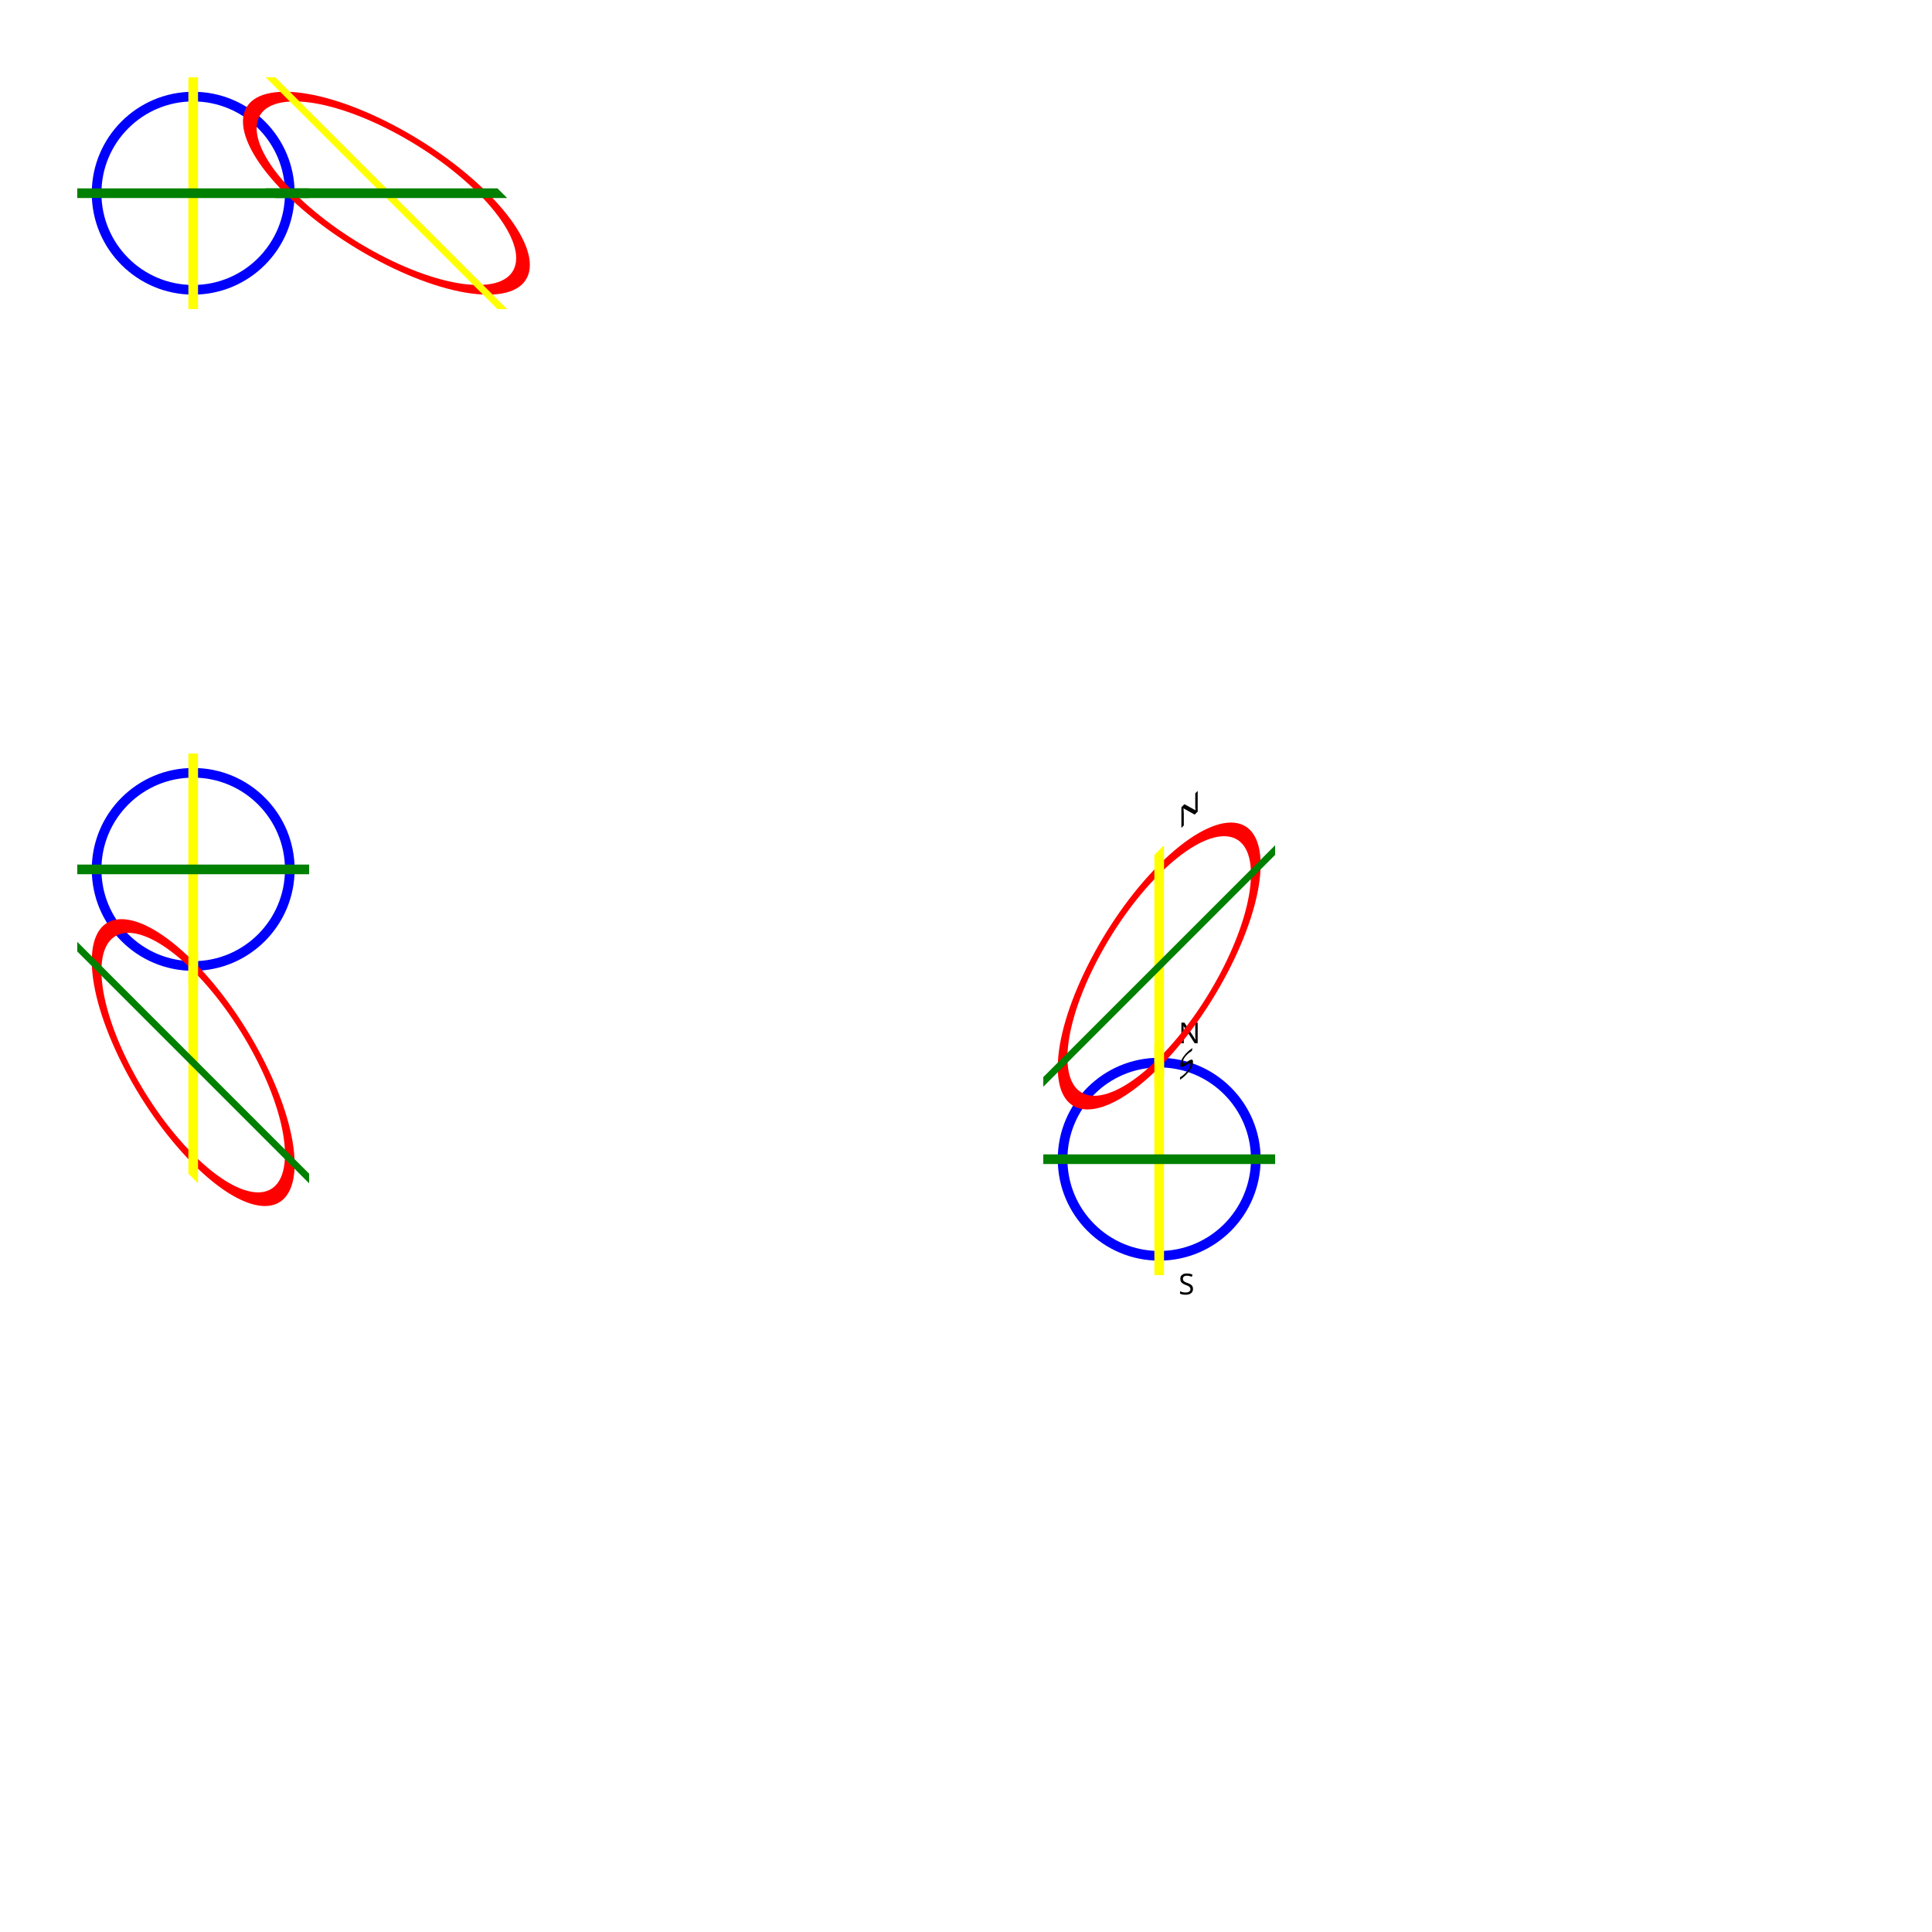
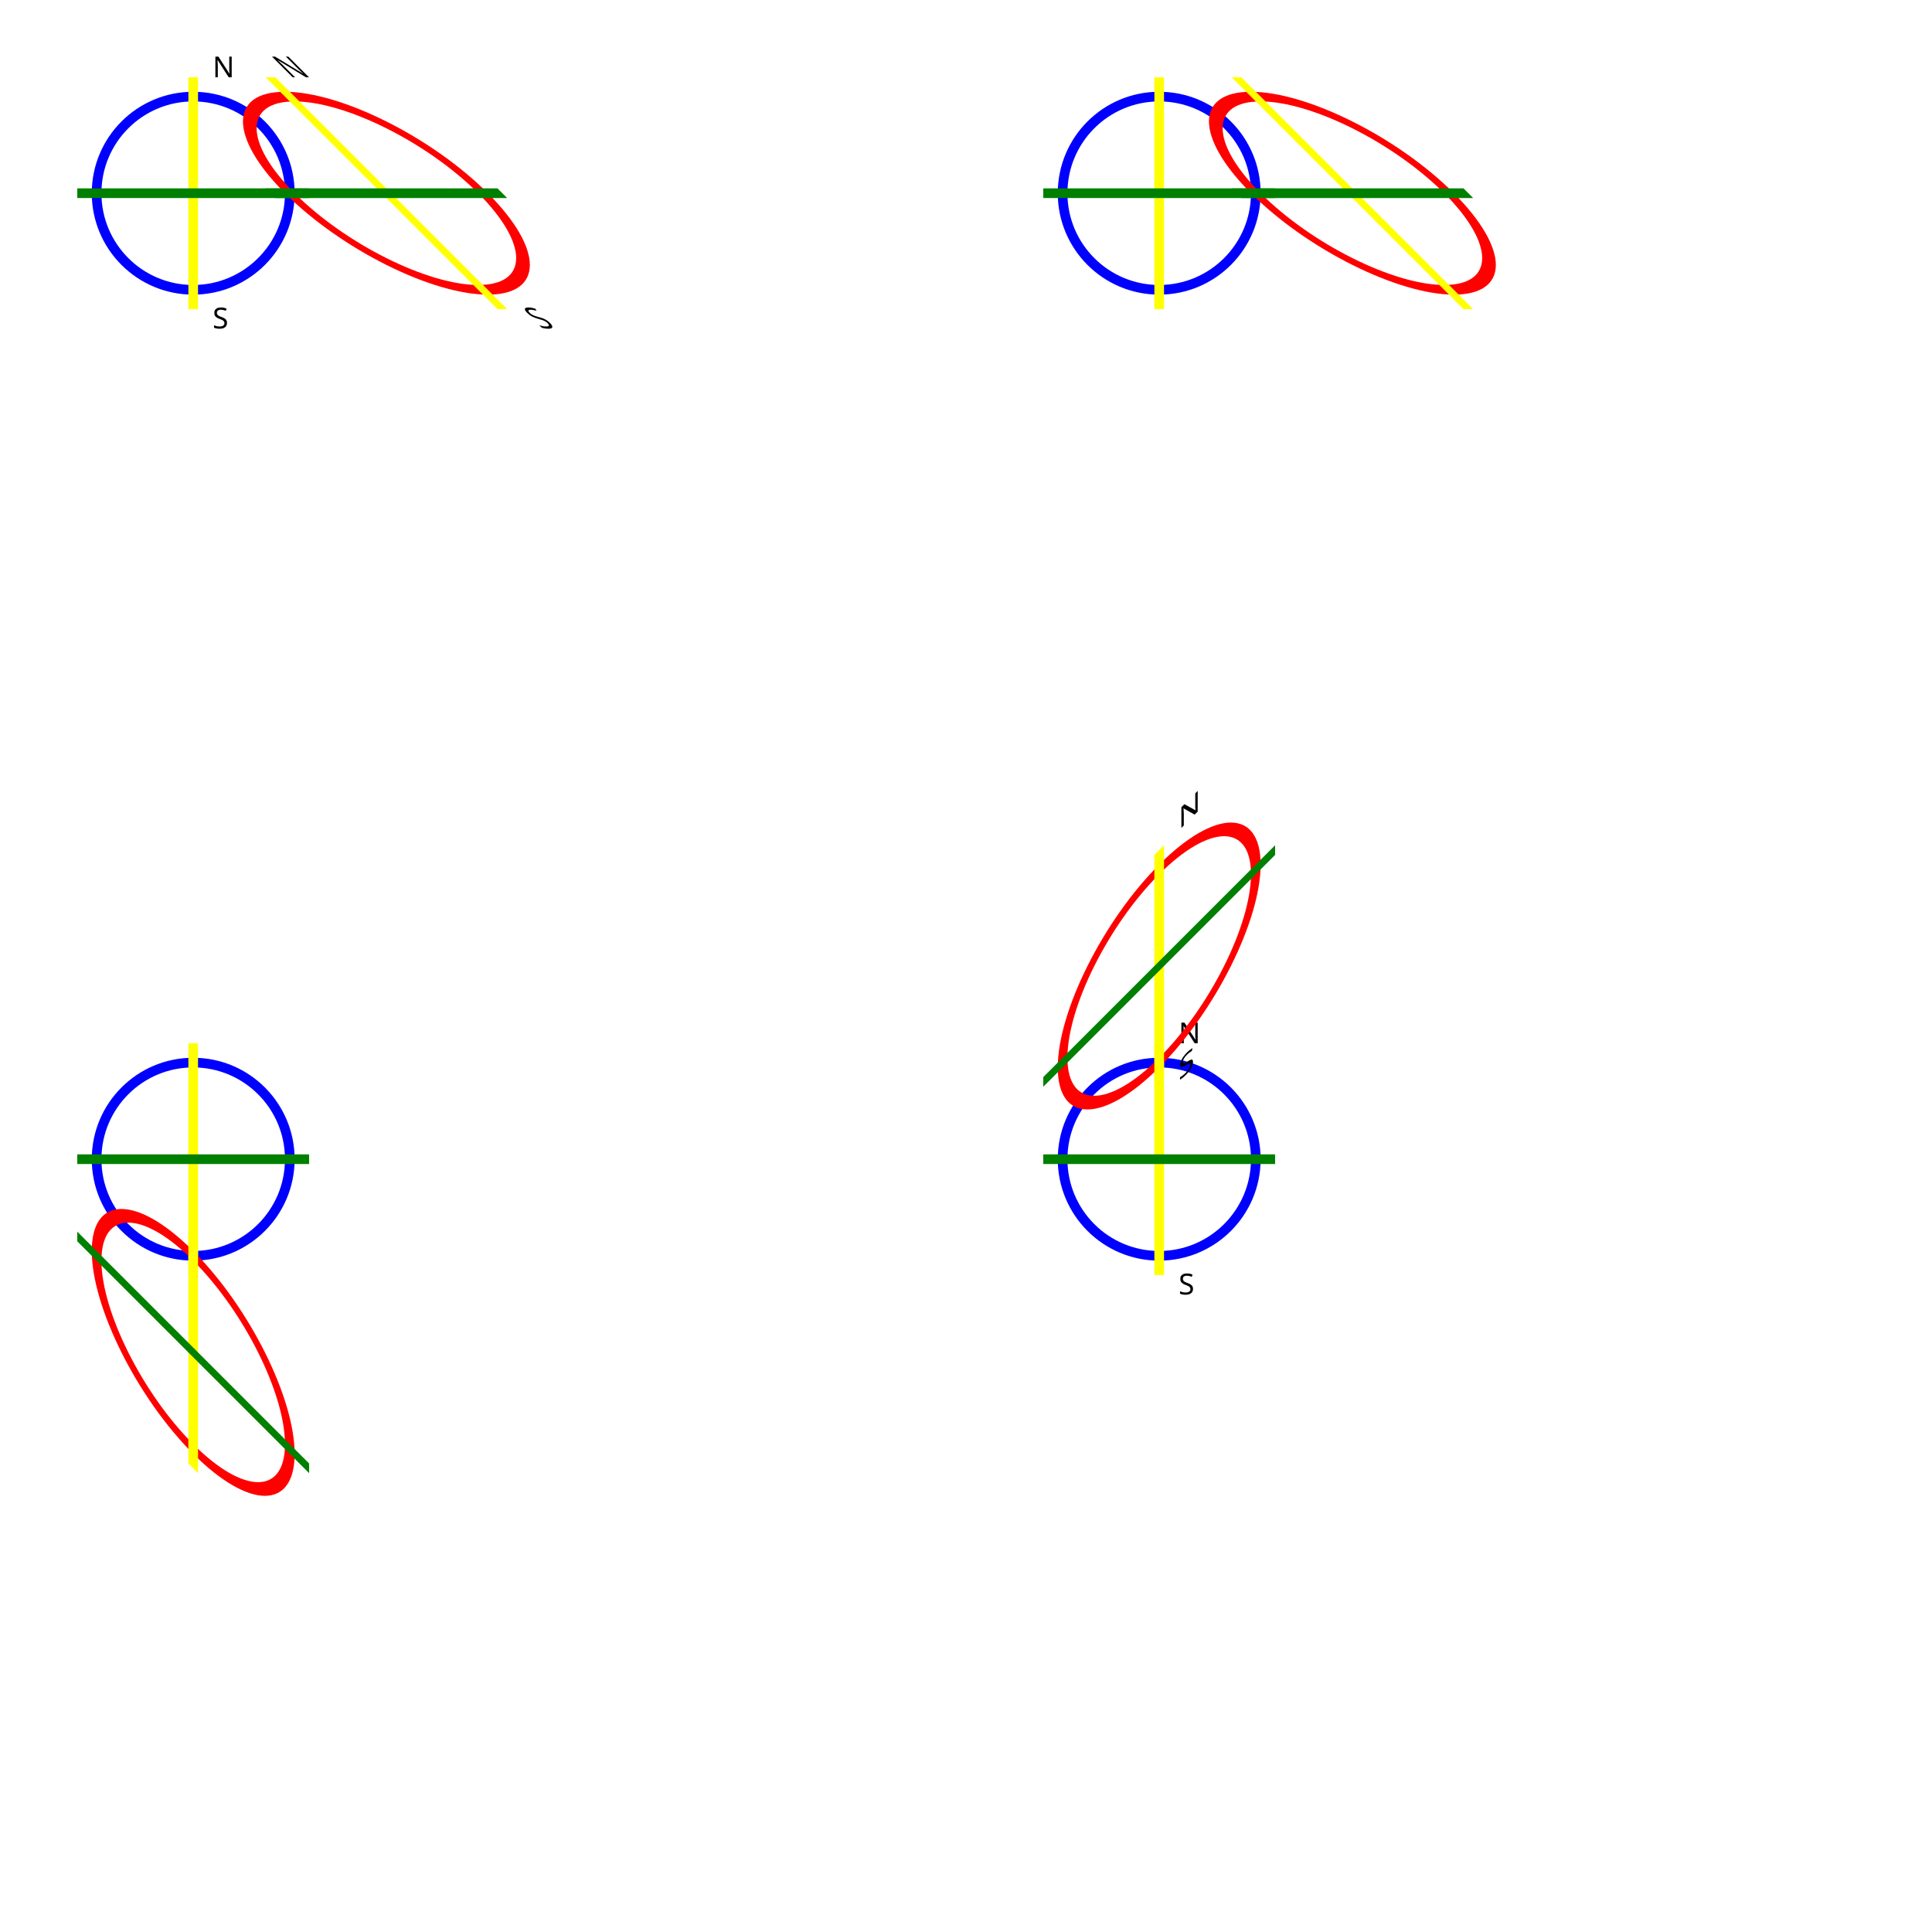
<svg xmlns="http://www.w3.org/2000/svg" viewBox="0 0 200 200">
  <style>
    .text_style {
      font: 3px sans-serif;
      fill: black;
    }
-     </style>
+   </style>
  <g fill="none">
+     <g>
+       <circle cx="20" cy="20" r="10" stroke="blue" />
+       <line x1="20" y1="8" x2="20" y2="32" stroke="yellow" />
+       <line x1="8" y1="20" x2="32" y2="20" stroke="green" />
+       <text x="22" y="8" class="text_style">N</text>
+       <text x="22" y="34" class="text_style">S</text>
+       <text x="22" y="38" id="textDisplay0" />
+     </g>
+     <g id="controlTransform0" transform="matrix(1,0,1,1,0,0)">
+       <circle cx="20" cy="20" r="10" stroke="red" />
+       <line x1="20" y1="8" x2="20" y2="32" stroke="yellow" />
+       <line x1="8" y1="20" x2="32" y2="20" stroke="green" />
+       <text x="22" y="8" class="text_style">N</text>
+       <text x="22" y="34" class="text_style">S</text>
+     </g>
+   </g>
+   <g fill="none" transform="translate(100)">
    <g>
      <text x="22" y="8">N</text>
      <circle cx="20" cy="20" r="10" stroke="blue" />
      <line x1="20" y1="8" x2="20" y2="32" stroke="yellow" />
      <line x1="8" y1="20" x2="32" y2="20" stroke="green" />
    </g>
    <g transform="matrix(1,0,1,1,0,0)">
      <circle cx="20" cy="20" r="10" stroke="red" />
      <text x="22" y="8">N</text>
      <line x1="20" y1="8" x2="20" y2="32" stroke="yellow" />
      <line x1="8" y1="20" x2="32" y2="20" stroke="green" />
    </g>
  </g>
-   <g fill="none" transform="translate(0, 70)">
+   <g fill="none" transform="translate(0, 100)">
    <g>
      <circle cx="20" cy="20" r="10" stroke="blue" />
      <line x1="20" y1="8" x2="20" y2="32" stroke="yellow" />
      <line x1="8" y1="20" x2="32" y2="20" stroke="green" />
    </g>
    <g transform="matrix(1,1,0,1,0,0)">
      <circle cx="20" cy="20" r="10" stroke="red" />
      <line x1="20" y1="8" x2="20" y2="32" stroke="yellow" />
      <line x1="8" y1="20" x2="32" y2="20" stroke="green" />
    </g>
  </g>
  <g fill="none" transform="translate(100,100)">
    <g>
      <circle cx="20" cy="20" r="10" stroke="blue" />
      <line x1="20" y1="8" x2="20" y2="32" stroke="yellow" />
      <line x1="8" y1="20" x2="32" y2="20" stroke="green" />
      <text x="22" y="8" class="text_style">N</text>
      <text x="22" y="34" class="text_style">S</text>
    </g>
    <g id="controlTransform" transform="matrix(1,-1,0,1,0,0)">
      <circle cx="20" cy="20" r="10" stroke="red" />
      <line x1="20" y1="8" x2="20" y2="32" stroke="yellow" />
      <line x1="8" y1="20" x2="32" y2="20" stroke="green" />
      <text x="22" y="8" class="text_style">N</text>
      <text x="22" y="34" class="text_style">S</text>
    </g>
  </g>
</svg>
